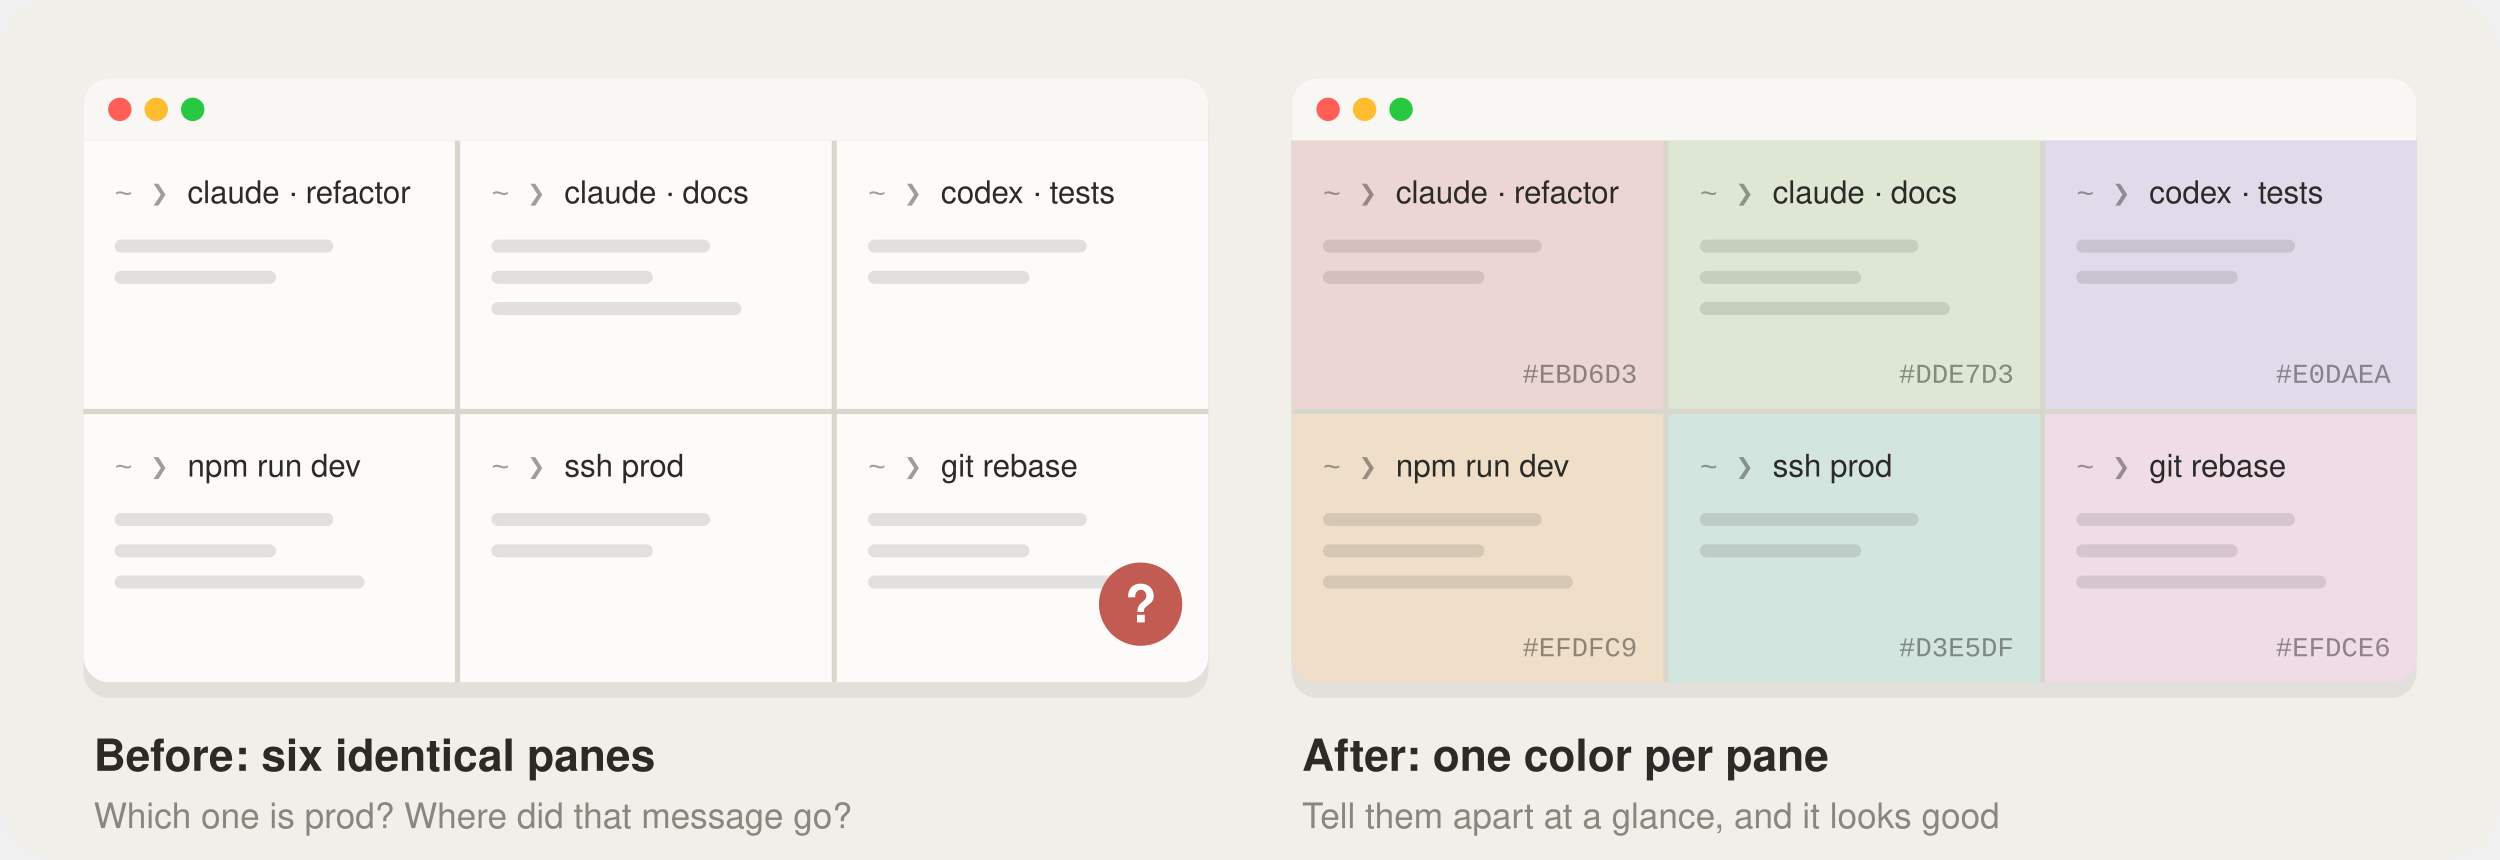
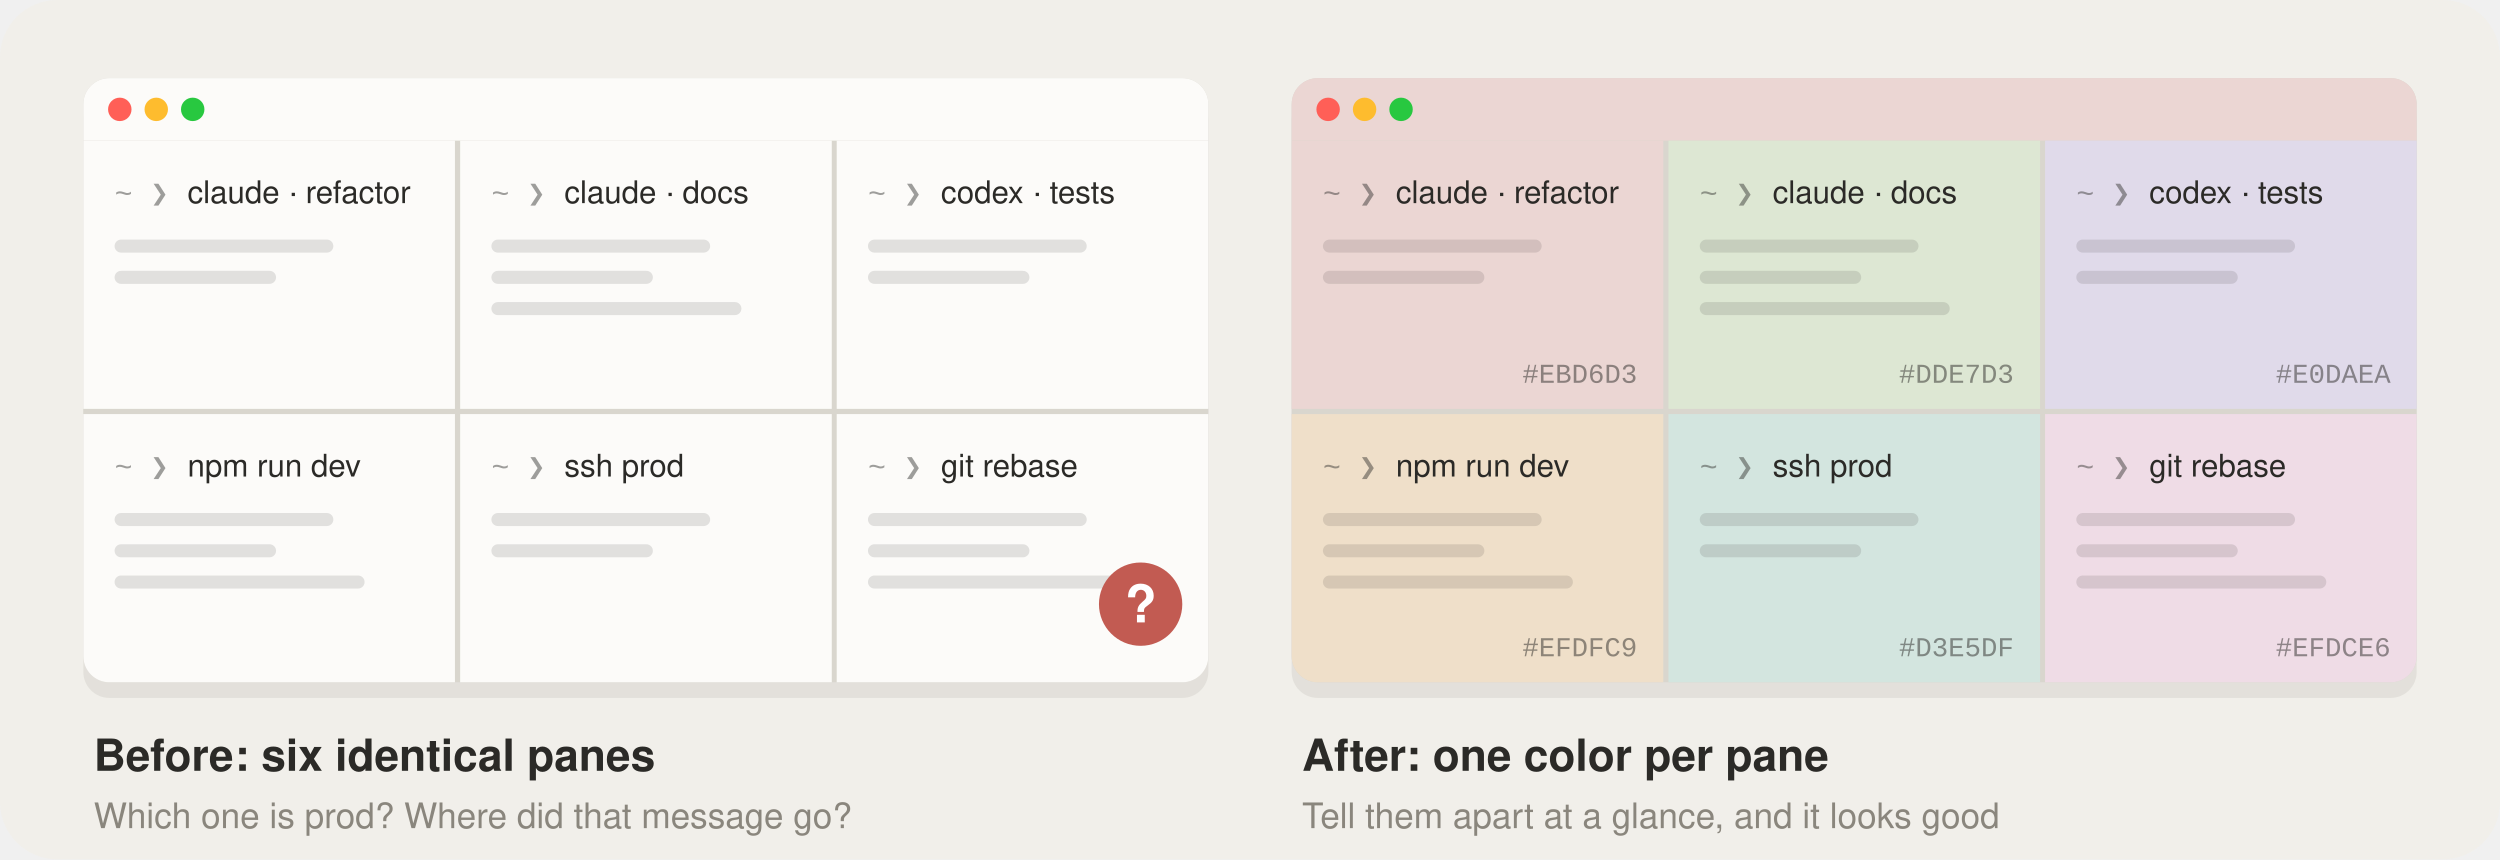
<svg xmlns="http://www.w3.org/2000/svg" viewBox="0 0 960 330" width="960" height="330" role="img" aria-label="Before: every pane the same color. After: one color per pane">
  <rect width="960" height="330" rx="22" fill="#F1EFEA" />
  <clipPath id="ba0">
    <rect x="32.0" y="30" width="432" height="232" rx="10" />
  </clipPath>
  <rect x="32.0" y="36.0" width="432.0" height="232.0" rx="10" fill="#3A3326" opacity=".08" />
  <g clip-path="url(#ba0)">
    <rect x="32.0" y="30.0" width="432.0" height="232.0" fill="#D9D6CE" />
-     <rect x="32.0" y="30.0" width="432.0" height="24.0" fill="#F8F7F4" />
+     <rect x="32.0" y="30.0" width="432.0" height="24.0" fill="#FCFBF9" />
    <circle cx="46.0" cy="42.0" r="4.5" fill="#FF5F57" />
    <circle cx="60.0" cy="42.0" r="4.5" fill="#FEBC2E" />
    <circle cx="74.0" cy="42.0" r="4.5" fill="#28C840" />
    <rect x="32.0" y="54.0" width="142.7" height="103.0" fill="#FCFBF9" />
    <text x="44.0" y="78.0" font-family="ui-monospace,'SF Mono',Menlo,Consolas,'Liberation Mono',monospace" font-size="11.5" fill="#2B2A27" opacity=".45">~ ❯</text>
    <text x="72.0" y="78.0" font-family="-apple-system,BlinkMacSystemFont,'Segoe UI',Helvetica,Arial,sans-serif" font-size="12" fill="#2B2A27">claude · refactor</text>
    <rect x="44.0" y="92.0" width="84.0" height="5.0" rx="2.5" fill="#2B2A27" opacity=".13" />
    <rect x="44.0" y="104.0" width="62.0" height="5.0" rx="2.5" fill="#2B2A27" opacity=".13" />
    <rect x="176.7" y="54.0" width="142.7" height="103.0" fill="#FCFBF9" />
    <text x="188.7" y="78.0" font-family="ui-monospace,'SF Mono',Menlo,Consolas,'Liberation Mono',monospace" font-size="11.5" fill="#2B2A27" opacity=".45">~ ❯</text>
    <text x="216.7" y="78.0" font-family="-apple-system,BlinkMacSystemFont,'Segoe UI',Helvetica,Arial,sans-serif" font-size="12" fill="#2B2A27">claude · docs</text>
    <rect x="188.7" y="92.0" width="84.0" height="5.0" rx="2.5" fill="#2B2A27" opacity=".13" />
    <rect x="188.7" y="104.0" width="62.0" height="5.0" rx="2.5" fill="#2B2A27" opacity=".13" />
    <rect x="188.7" y="116.0" width="96.0" height="5.0" rx="2.5" fill="#2B2A27" opacity=".13" />
    <rect x="321.3" y="54.0" width="142.7" height="103.0" fill="#FCFBF9" />
    <text x="333.3" y="78.0" font-family="ui-monospace,'SF Mono',Menlo,Consolas,'Liberation Mono',monospace" font-size="11.5" fill="#2B2A27" opacity=".45">~ ❯</text>
    <text x="361.3" y="78.0" font-family="-apple-system,BlinkMacSystemFont,'Segoe UI',Helvetica,Arial,sans-serif" font-size="12" fill="#2B2A27">codex · tests</text>
    <rect x="333.3" y="92.0" width="84.0" height="5.0" rx="2.5" fill="#2B2A27" opacity=".13" />
    <rect x="333.3" y="104.0" width="62.0" height="5.0" rx="2.5" fill="#2B2A27" opacity=".13" />
    <rect x="32.0" y="159.0" width="142.7" height="103.0" fill="#FCFBF9" />
    <text x="44.0" y="183.0" font-family="ui-monospace,'SF Mono',Menlo,Consolas,'Liberation Mono',monospace" font-size="11.5" fill="#2B2A27" opacity=".45">~ ❯</text>
    <text x="72.0" y="183.0" font-family="-apple-system,BlinkMacSystemFont,'Segoe UI',Helvetica,Arial,sans-serif" font-size="12" fill="#2B2A27">npm run dev</text>
    <rect x="44.0" y="197.0" width="84.0" height="5.0" rx="2.5" fill="#2B2A27" opacity=".13" />
    <rect x="44.0" y="209.0" width="62.0" height="5.0" rx="2.5" fill="#2B2A27" opacity=".13" />
    <rect x="44.0" y="221.0" width="96.0" height="5.0" rx="2.5" fill="#2B2A27" opacity=".13" />
    <rect x="176.7" y="159.0" width="142.7" height="103.0" fill="#FCFBF9" />
    <text x="188.7" y="183.0" font-family="ui-monospace,'SF Mono',Menlo,Consolas,'Liberation Mono',monospace" font-size="11.5" fill="#2B2A27" opacity=".45">~ ❯</text>
    <text x="216.7" y="183.0" font-family="-apple-system,BlinkMacSystemFont,'Segoe UI',Helvetica,Arial,sans-serif" font-size="12" fill="#2B2A27">ssh prod</text>
    <rect x="188.7" y="197.0" width="84.0" height="5.0" rx="2.5" fill="#2B2A27" opacity=".13" />
    <rect x="188.7" y="209.0" width="62.0" height="5.0" rx="2.5" fill="#2B2A27" opacity=".13" />
    <rect x="321.3" y="159.0" width="142.7" height="103.0" fill="#FCFBF9" />
    <text x="333.3" y="183.0" font-family="ui-monospace,'SF Mono',Menlo,Consolas,'Liberation Mono',monospace" font-size="11.5" fill="#2B2A27" opacity=".45">~ ❯</text>
    <text x="361.3" y="183.0" font-family="-apple-system,BlinkMacSystemFont,'Segoe UI',Helvetica,Arial,sans-serif" font-size="12" fill="#2B2A27">git rebase</text>
    <rect x="333.3" y="197.0" width="84.0" height="5.0" rx="2.5" fill="#2B2A27" opacity=".13" />
    <rect x="333.3" y="209.0" width="62.0" height="5.0" rx="2.5" fill="#2B2A27" opacity=".13" />
    <rect x="333.3" y="221.0" width="96.0" height="5.0" rx="2.5" fill="#2B2A27" opacity=".13" />
  </g>
  <circle cx="438.0" cy="232.0" r="16" fill="#C25B52" />
  <text x="438.0" y="239.0" text-anchor="middle" font-family="-apple-system,BlinkMacSystemFont,'Segoe UI',Helvetica,Arial,sans-serif" font-size="20" font-weight="700" fill="#fff">?</text>
  <text x="36.0" y="296.0" font-family="-apple-system,BlinkMacSystemFont,'Segoe UI',Helvetica,Arial,sans-serif" font-size="17" font-weight="700" fill="#2B2A27">Before: six identical panes</text>
  <text x="36.0" y="318.0" font-family="-apple-system,BlinkMacSystemFont,'Segoe UI',Helvetica,Arial,sans-serif" font-size="13.5" fill="#8A867D">Which one is prod? Where did that message go?</text>
  <clipPath id="ba1">
    <rect x="496.0" y="30" width="432" height="232" rx="10" />
  </clipPath>
  <rect x="496.0" y="36.0" width="432.0" height="232.0" rx="10" fill="#3A3326" opacity=".08" />
  <g clip-path="url(#ba1)">
    <rect x="496.0" y="30.0" width="432.0" height="232.0" fill="#D9D6CE" />
-     <rect x="496.0" y="30.0" width="432.0" height="24.0" fill="#F8F7F4" />
+     <rect x="496.0" y="30.0" width="432.0" height="24.0" fill="#EBD6D3" />
    <circle cx="510.0" cy="42.0" r="4.5" fill="#FF5F57" />
    <circle cx="524.0" cy="42.0" r="4.5" fill="#FEBC2E" />
    <circle cx="538.0" cy="42.0" r="4.5" fill="#28C840" />
    <rect x="496.0" y="54.0" width="142.7" height="103.0" fill="#EBD6D3" />
    <text x="508.0" y="78.0" font-family="ui-monospace,'SF Mono',Menlo,Consolas,'Liberation Mono',monospace" font-size="11.5" fill="#2B2A27" opacity=".45">~ ❯</text>
    <text x="536.0" y="78.0" font-family="-apple-system,BlinkMacSystemFont,'Segoe UI',Helvetica,Arial,sans-serif" font-size="12" fill="#2B2A27">claude · refactor</text>
    <rect x="508.0" y="92.0" width="84.0" height="5.0" rx="2.5" fill="#2B2A27" opacity=".13" />
    <rect x="508.0" y="104.0" width="62.0" height="5.0" rx="2.5" fill="#2B2A27" opacity=".13" />
    <text x="628.7" y="147.0" text-anchor="end" font-family="ui-monospace,'SF Mono',Menlo,Consolas,'Liberation Mono',monospace" font-size="10.5" fill="#2B2A27" opacity=".5">#EBD6D3</text>
    <rect x="640.7" y="54.0" width="142.7" height="103.0" fill="#DDE7D3" />
    <text x="652.7" y="78.0" font-family="ui-monospace,'SF Mono',Menlo,Consolas,'Liberation Mono',monospace" font-size="11.5" fill="#2B2A27" opacity=".45">~ ❯</text>
    <text x="680.7" y="78.0" font-family="-apple-system,BlinkMacSystemFont,'Segoe UI',Helvetica,Arial,sans-serif" font-size="12" fill="#2B2A27">claude · docs</text>
    <rect x="652.7" y="92.0" width="84.0" height="5.0" rx="2.5" fill="#2B2A27" opacity=".13" />
    <rect x="652.7" y="104.0" width="62.0" height="5.0" rx="2.5" fill="#2B2A27" opacity=".13" />
    <rect x="652.7" y="116.0" width="96.0" height="5.0" rx="2.5" fill="#2B2A27" opacity=".13" />
    <text x="773.3" y="147.0" text-anchor="end" font-family="ui-monospace,'SF Mono',Menlo,Consolas,'Liberation Mono',monospace" font-size="10.5" fill="#2B2A27" opacity=".5">#DDE7D3</text>
    <rect x="785.3" y="54.0" width="142.7" height="103.0" fill="#E0DAEA" />
    <text x="797.3" y="78.0" font-family="ui-monospace,'SF Mono',Menlo,Consolas,'Liberation Mono',monospace" font-size="11.5" fill="#2B2A27" opacity=".45">~ ❯</text>
    <text x="825.3" y="78.0" font-family="-apple-system,BlinkMacSystemFont,'Segoe UI',Helvetica,Arial,sans-serif" font-size="12" fill="#2B2A27">codex · tests</text>
    <rect x="797.3" y="92.0" width="84.0" height="5.0" rx="2.5" fill="#2B2A27" opacity=".13" />
    <rect x="797.3" y="104.0" width="62.0" height="5.0" rx="2.5" fill="#2B2A27" opacity=".13" />
    <text x="918.0" y="147.0" text-anchor="end" font-family="ui-monospace,'SF Mono',Menlo,Consolas,'Liberation Mono',monospace" font-size="10.5" fill="#2B2A27" opacity=".5">#E0DAEA</text>
    <rect x="496.0" y="159.0" width="142.7" height="103.0" fill="#EFDFC9" />
    <text x="508.0" y="183.0" font-family="ui-monospace,'SF Mono',Menlo,Consolas,'Liberation Mono',monospace" font-size="11.5" fill="#2B2A27" opacity=".45">~ ❯</text>
    <text x="536.0" y="183.0" font-family="-apple-system,BlinkMacSystemFont,'Segoe UI',Helvetica,Arial,sans-serif" font-size="12" fill="#2B2A27">npm run dev</text>
    <rect x="508.0" y="197.0" width="84.0" height="5.0" rx="2.5" fill="#2B2A27" opacity=".13" />
    <rect x="508.0" y="209.0" width="62.0" height="5.0" rx="2.5" fill="#2B2A27" opacity=".13" />
    <rect x="508.0" y="221.0" width="96.0" height="5.0" rx="2.5" fill="#2B2A27" opacity=".13" />
    <text x="628.7" y="252.0" text-anchor="end" font-family="ui-monospace,'SF Mono',Menlo,Consolas,'Liberation Mono',monospace" font-size="10.5" fill="#2B2A27" opacity=".5">#EFDFC9</text>
    <rect x="640.7" y="159.0" width="142.7" height="103.0" fill="#D3E5DF" />
    <text x="652.7" y="183.0" font-family="ui-monospace,'SF Mono',Menlo,Consolas,'Liberation Mono',monospace" font-size="11.5" fill="#2B2A27" opacity=".45">~ ❯</text>
    <text x="680.7" y="183.0" font-family="-apple-system,BlinkMacSystemFont,'Segoe UI',Helvetica,Arial,sans-serif" font-size="12" fill="#2B2A27">ssh prod</text>
    <rect x="652.7" y="197.0" width="84.0" height="5.0" rx="2.5" fill="#2B2A27" opacity=".13" />
    <rect x="652.7" y="209.0" width="62.0" height="5.0" rx="2.5" fill="#2B2A27" opacity=".13" />
    <text x="773.3" y="252.0" text-anchor="end" font-family="ui-monospace,'SF Mono',Menlo,Consolas,'Liberation Mono',monospace" font-size="10.5" fill="#2B2A27" opacity=".5">#D3E5DF</text>
    <rect x="785.3" y="159.0" width="142.7" height="103.0" fill="#EFDCE6" />
    <text x="797.3" y="183.0" font-family="ui-monospace,'SF Mono',Menlo,Consolas,'Liberation Mono',monospace" font-size="11.5" fill="#2B2A27" opacity=".45">~ ❯</text>
    <text x="825.3" y="183.0" font-family="-apple-system,BlinkMacSystemFont,'Segoe UI',Helvetica,Arial,sans-serif" font-size="12" fill="#2B2A27">git rebase</text>
    <rect x="797.3" y="197.0" width="84.0" height="5.0" rx="2.5" fill="#2B2A27" opacity=".13" />
    <rect x="797.3" y="209.0" width="62.0" height="5.0" rx="2.5" fill="#2B2A27" opacity=".13" />
    <rect x="797.3" y="221.0" width="96.0" height="5.0" rx="2.5" fill="#2B2A27" opacity=".13" />
    <text x="918.0" y="252.0" text-anchor="end" font-family="ui-monospace,'SF Mono',Menlo,Consolas,'Liberation Mono',monospace" font-size="10.5" fill="#2B2A27" opacity=".5">#EFDCE6</text>
  </g>
  <text x="500.0" y="296.0" font-family="-apple-system,BlinkMacSystemFont,'Segoe UI',Helvetica,Arial,sans-serif" font-size="17" font-weight="700" fill="#2B2A27">After: one color per pane</text>
  <text x="500.0" y="318.0" font-family="-apple-system,BlinkMacSystemFont,'Segoe UI',Helvetica,Arial,sans-serif" font-size="13.5" fill="#8A867D">Tell them apart at a glance, and it looks good</text>
</svg>
